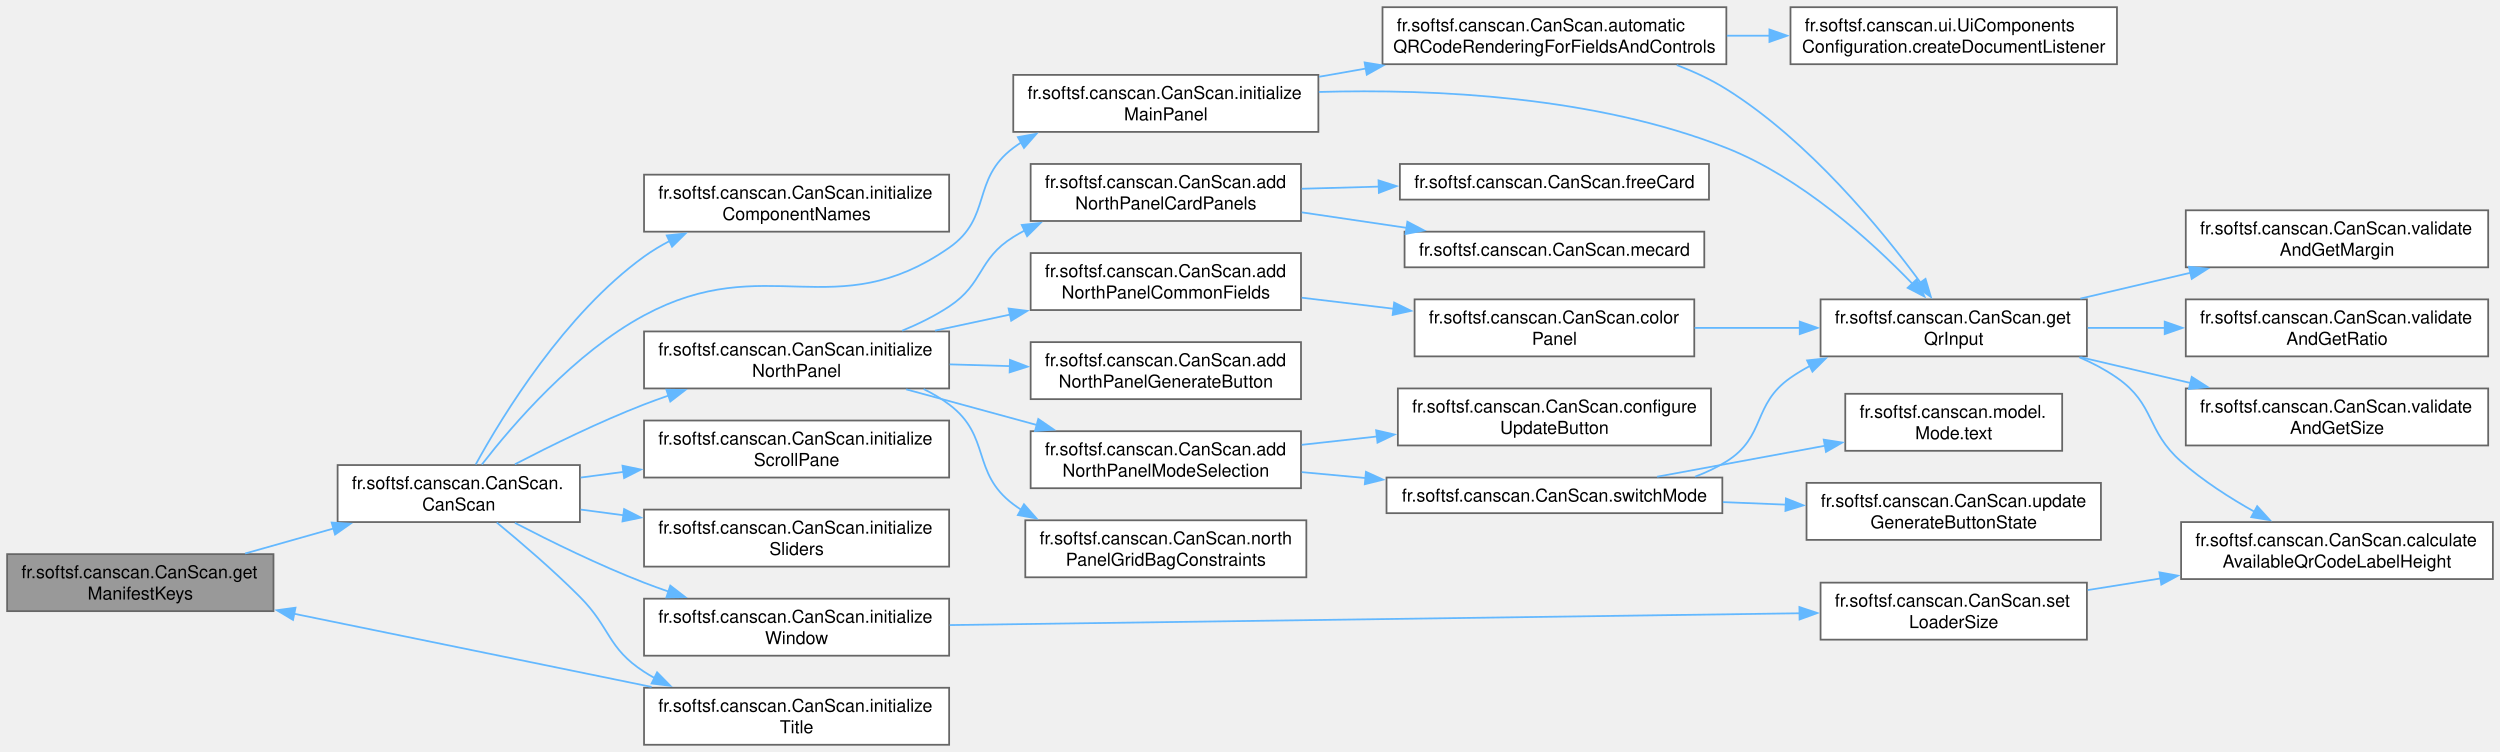
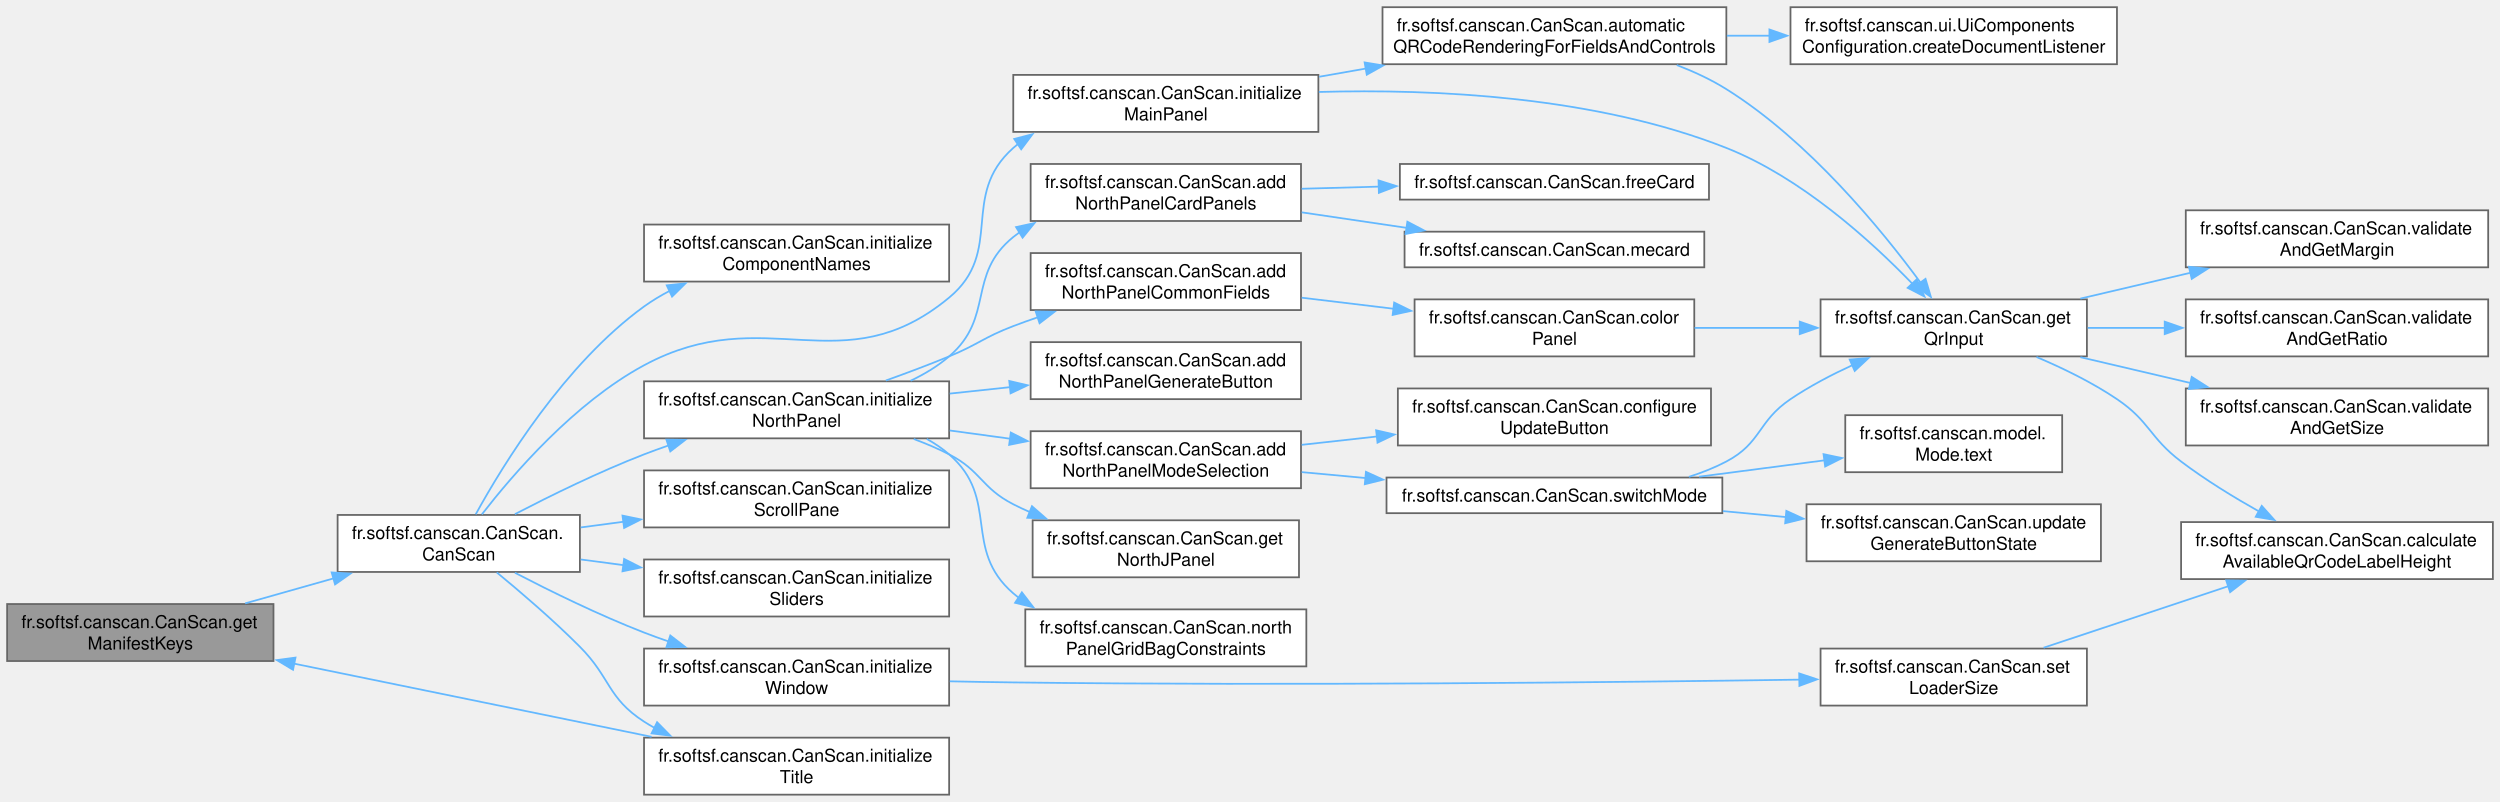
- <svg xmlns="http://www.w3.org/2000/svg" xmlns:xlink="http://www.w3.org/1999/xlink" width="1403pt" height="422pt" viewBox="0.00 0.00 1403.25 422.00">
-   <g id="graph0" class="graph" transform="scale(1 1) rotate(0) translate(4 418)">
+ <svg xmlns="http://www.w3.org/2000/svg" xmlns:xlink="http://www.w3.org/1999/xlink" width="1403pt" height="450pt" viewBox="0.00 0.00 1403.25 450.00">
+   <g id="graph0" class="graph" transform="scale(1 1) rotate(0) translate(4 446)">
    <g id="Node000001" class="node">
      <g id="a_Node000001">
        <a xlink:title="Loads application metadata from version.properties.">
          <polygon fill="#999999" stroke="#666666" points="149.5,-107 0,-107 0,-75 149.5,-75 149.5,-107" />
          <text text-anchor="start" x="8" y="-93.5" font-family="Helvetica,sans-Serif" font-size="10.00">fr.softsf.canscan.CanScan.get</text>
          <text text-anchor="middle" x="74.75" y="-81.5" font-family="Helvetica,sans-Serif" font-size="10.00">ManifestKeys</text>
        </a>
      </g>
    </g>
    <g id="Node000002" class="node">
      <g id="a_Node000002">
        <a xlink:href="classfr_1_1softsf_1_1canscan_1_1_can_scan.html#a102bcbc6cda608b642e870ba3fde6344" target="_top" xlink:title="Initializes the CanScan GUI.">
          <polygon fill="white" stroke="#666666" points="321.5,-157 185.5,-157 185.5,-125 321.5,-125 321.5,-157" />
          <text text-anchor="start" x="193.5" y="-143.5" font-family="Helvetica,sans-Serif" font-size="10.00">fr.softsf.canscan.CanScan.</text>
          <text text-anchor="middle" x="253.5" y="-131.5" font-family="Helvetica,sans-Serif" font-size="10.00">CanScan</text>
        </a>
      </g>
    </g>
    <g id="edge1_Node000001_Node000002" class="edge">
      <g id="a_edge1_Node000001_Node000002">
        <a xlink:title=" ">
          <path fill="none" stroke="#63b8ff" d="M133.62,-107.37C149.56,-111.88 167.01,-116.82 183.51,-121.48" />
          <polygon fill="#63b8ff" stroke="#63b8ff" points="182.16,-124.74 192.74,-124.09 184.07,-118 182.16,-124.74" />
        </a>
      </g>
    </g>
    <g id="Node000003" class="node">
      <g id="a_Node000003">
        <a xlink:href="classfr_1_1softsf_1_1canscan_1_1_can_scan.html#a070115929fdc69b249d21866a00a47cc" target="_top" xlink:title="Assigns component names for identification.">
          <polygon fill="white" stroke="#666666" points="528.75,-320 357.5,-320 357.5,-288 528.75,-288 528.75,-320" />
          <text text-anchor="start" x="365.5" y="-306.5" font-family="Helvetica,sans-Serif" font-size="10.00">fr.softsf.canscan.CanScan.initialize</text>
          <text text-anchor="middle" x="443.12" y="-294.5" font-family="Helvetica,sans-Serif" font-size="10.00">ComponentNames</text>
        </a>
      </g>
    </g>
    <g id="edge2_Node000002_Node000003" class="edge">
      <g id="a_edge2_Node000002_Node000003">
        <a xlink:title=" ">
          <path fill="none" stroke="#63b8ff" d="M263.02,-157.36C278.32,-185.18 313.01,-241.82 357.5,-274 362.04,-277.28 366.98,-280.24 372.1,-282.89" />
          <polygon fill="#63b8ff" stroke="#63b8ff" points="370.24,-285.88 380.78,-286.98 373.23,-279.55 370.24,-285.88" />
        </a>
      </g>
    </g>
    <g id="Node000004" class="node">
      <g id="a_Node000004">
        <a xlink:href="classfr_1_1softsf_1_1canscan_1_1_can_scan.html#a14263ca931024d56cd9bed4af4b74c25" target="_top" xlink:title="Builds the main panel with header, QR preview overlay, and spacer.">
-           <polygon fill="white" stroke="#666666" points="736,-376 564.75,-376 564.75,-344 736,-344 736,-376" />
-           <text text-anchor="start" x="572.75" y="-362.5" font-family="Helvetica,sans-Serif" font-size="10.00">fr.softsf.canscan.CanScan.initialize</text>
-           <text text-anchor="middle" x="650.38" y="-350.5" font-family="Helvetica,sans-Serif" font-size="10.00">MainPanel</text>
+           <polygon fill="white" stroke="#666666" points="736,-404 564.75,-404 564.75,-372 736,-372 736,-404" />
+           <text text-anchor="start" x="572.75" y="-390.5" font-family="Helvetica,sans-Serif" font-size="10.00">fr.softsf.canscan.CanScan.initialize</text>
+           <text text-anchor="middle" x="650.38" y="-378.5" font-family="Helvetica,sans-Serif" font-size="10.00">MainPanel</text>
        </a>
      </g>
    </g>
    <g id="edge3_Node000002_Node000004" class="edge">
      <g id="a_edge3_Node000002_Node000004">
        <a xlink:title=" ">
-           <path fill="none" stroke="#63b8ff" d="M266.48,-157.33C283.91,-179.82 318.45,-219.95 357.5,-241 426.12,-278 464.8,-234.41 528.75,-279 553.02,-295.92 541.08,-317.25 564.75,-335 566.27,-336.14 567.83,-337.22 569.45,-338.26" />
-           <polygon fill="#63b8ff" stroke="#63b8ff" points="567.32,-341.08 577.76,-342.93 570.76,-334.98 567.32,-341.08" />
+           <path fill="none" stroke="#63b8ff" d="M266.48,-157.33C283.91,-179.82 318.45,-219.95 357.5,-241 426.12,-278 468.73,-229.25 528.75,-279 560.02,-304.92 534.39,-336.02 564.75,-363 565.67,-363.81 566.61,-364.6 567.57,-365.36" />
+           <polygon fill="#63b8ff" stroke="#63b8ff" points="565.29,-368.05 575.55,-370.71 569.19,-362.23 565.29,-368.05" />
        </a>
      </g>
    </g>
    <g id="Node000012" class="node">
      <g id="a_Node000012">
        <a xlink:href="classfr_1_1softsf_1_1canscan_1_1_can_scan.html#afb8d451dc5d6d9c7b6700e4b688c98a3" target="_top" xlink:title="Builds the north panel containing mode selection, card panels, common fields, and the generate button...">
          <polygon fill="white" stroke="#666666" points="528.75,-232 357.5,-232 357.5,-200 528.75,-200 528.75,-232" />
          <text text-anchor="start" x="365.5" y="-218.5" font-family="Helvetica,sans-Serif" font-size="10.00">fr.softsf.canscan.CanScan.initialize</text>
          <text text-anchor="middle" x="443.12" y="-206.5" font-family="Helvetica,sans-Serif" font-size="10.00">NorthPanel</text>
        </a>
      </g>
    </g>
    <g id="edge12_Node000002_Node000012" class="edge">
      <g id="a_edge12_Node000002_Node000012">
        <a xlink:title=" ">
          <path fill="none" stroke="#63b8ff" d="M285.01,-157.45C305.2,-167.93 332.48,-181.31 357.5,-191 361.92,-192.71 366.51,-194.38 371.16,-195.98" />
          <polygon fill="#63b8ff" stroke="#63b8ff" points="370.04,-199.29 380.63,-199.12 372.24,-192.65 370.04,-199.29" />
        </a>
      </g>
    </g>
-     <g id="Node000025" class="node">
-       <g id="a_Node000025">
+     <g id="Node000026" class="node">
+       <g id="a_Node000026">
        <a xlink:href="classfr_1_1softsf_1_1canscan_1_1_can_scan.html#a4928478365bc812571ac037662cc5f6b" target="_top" xlink:title="Wraps the main panel in a scrollable container.">
          <polygon fill="white" stroke="#666666" points="528.75,-182 357.5,-182 357.5,-150 528.75,-150 528.75,-182" />
          <text text-anchor="start" x="365.5" y="-168.5" font-family="Helvetica,sans-Serif" font-size="10.00">fr.softsf.canscan.CanScan.initialize</text>
          <text text-anchor="middle" x="443.12" y="-156.5" font-family="Helvetica,sans-Serif" font-size="10.00">ScrollPane</text>
        </a>
      </g>
    </g>
-     <g id="edge27_Node000002_Node000025" class="edge">
-       <g id="a_edge27_Node000002_Node000025">
+     <g id="edge28_Node000002_Node000026" class="edge">
+       <g id="a_edge28_Node000002_Node000026">
        <a xlink:title=" ">
          <path fill="none" stroke="#63b8ff" d="M321.97,-149.99C329.76,-151.03 337.8,-152.1 345.87,-153.17" />
          <polygon fill="#63b8ff" stroke="#63b8ff" points="345.4,-156.64 355.77,-154.49 346.32,-149.7 345.4,-156.64" />
        </a>
      </g>
    </g>
-     <g id="Node000026" class="node">
-       <g id="a_Node000026">
+     <g id="Node000027" class="node">
+       <g id="a_Node000027">
        <a xlink:href="classfr_1_1softsf_1_1canscan_1_1_can_scan.html#a358629f85831dc6cd4978c8854d88561" target="_top" xlink:title="Configures sliders for logo margin and ratio.">
          <polygon fill="white" stroke="#666666" points="528.75,-132 357.5,-132 357.5,-100 528.75,-100 528.75,-132" />
          <text text-anchor="start" x="365.5" y="-118.5" font-family="Helvetica,sans-Serif" font-size="10.00">fr.softsf.canscan.CanScan.initialize</text>
          <text text-anchor="middle" x="443.12" y="-106.5" font-family="Helvetica,sans-Serif" font-size="10.00">Sliders</text>
        </a>
      </g>
    </g>
-     <g id="edge28_Node000002_Node000026" class="edge">
-       <g id="a_edge28_Node000002_Node000026">
+     <g id="edge29_Node000002_Node000027" class="edge">
+       <g id="a_edge29_Node000002_Node000027">
        <a xlink:title=" ">
          <path fill="none" stroke="#63b8ff" d="M321.97,-132.01C329.76,-130.97 337.8,-129.9 345.87,-128.83" />
          <polygon fill="#63b8ff" stroke="#63b8ff" points="346.32,-132.3 355.77,-127.51 345.4,-125.36 346.32,-132.3" />
        </a>
      </g>
    </g>
-     <g id="Node000027" class="node">
-       <g id="a_Node000027">
+     <g id="Node000028" class="node">
+       <g id="a_Node000028">
        <a xlink:href="classfr_1_1softsf_1_1canscan_1_1_can_scan.html#ae9d7eee5ec656c89834bed84a588334f" target="_top" xlink:title="Builds the application window title from version metadata.">
          <polygon fill="white" stroke="#666666" points="528.75,-32 357.5,-32 357.5,0 528.75,0 528.75,-32" />
          <text text-anchor="start" x="365.5" y="-18.5" font-family="Helvetica,sans-Serif" font-size="10.00">fr.softsf.canscan.CanScan.initialize</text>
          <text text-anchor="middle" x="443.12" y="-6.5" font-family="Helvetica,sans-Serif" font-size="10.00">Title</text>
        </a>
      </g>
    </g>
-     <g id="edge29_Node000002_Node000027" class="edge">
-       <g id="a_edge29_Node000002_Node000027">
+     <g id="edge30_Node000002_Node000028" class="edge">
+       <g id="a_edge30_Node000002_Node000028">
        <a xlink:title=" ">
          <path fill="none" stroke="#63b8ff" d="M274.83,-124.74C288.49,-113.5 306.63,-97.94 321.5,-83 338.84,-65.57 336.86,-54.36 357.5,-41 359.38,-39.78 361.32,-38.62 363.31,-37.52" />
          <polygon fill="#63b8ff" stroke="#63b8ff" points="364.83,-40.67 372.25,-33.11 361.73,-34.39 364.83,-40.67" />
        </a>
      </g>
    </g>
-     <g id="Node000028" class="node">
-       <g id="a_Node000028">
+     <g id="Node000029" class="node">
+       <g id="a_Node000029">
        <a xlink:href="classfr_1_1softsf_1_1canscan_1_1_can_scan.html#a0a52159db640660477196e337ec62a9b" target="_top" xlink:title="Finalizes window layout and appearance.">
          <polygon fill="white" stroke="#666666" points="528.75,-82 357.5,-82 357.5,-50 528.75,-50 528.75,-82" />
          <text text-anchor="start" x="365.5" y="-68.5" font-family="Helvetica,sans-Serif" font-size="10.00">fr.softsf.canscan.CanScan.initialize</text>
          <text text-anchor="middle" x="443.12" y="-56.5" font-family="Helvetica,sans-Serif" font-size="10.00">Window</text>
        </a>
      </g>
    </g>
-     <g id="edge31_Node000002_Node000028" class="edge">
-       <g id="a_edge31_Node000002_Node000028">
+     <g id="edge32_Node000002_Node000029" class="edge">
+       <g id="a_edge32_Node000002_Node000029">
        <a xlink:title=" ">
          <path fill="none" stroke="#63b8ff" d="M285.01,-124.55C305.2,-114.07 332.48,-100.69 357.5,-91 361.92,-89.29 366.51,-87.62 371.16,-86.02" />
          <polygon fill="#63b8ff" stroke="#63b8ff" points="372.24,-89.35 380.63,-82.88 370.04,-82.71 372.24,-89.35" />
        </a>
      </g>
    </g>
    <g id="Node000005" class="node">
      <g id="a_Node000005">
        <a xlink:href="classfr_1_1softsf_1_1canscan_1_1_can_scan.html#ad470e3c0750cf142dc611b1aeeda3a97" target="_top" xlink:title="Attaches automatic QR code preview updates to all input fields and controls.">
-           <polygon fill="white" stroke="#666666" points="965,-414 772,-414 772,-382 965,-382 965,-414" />
-           <text text-anchor="start" x="780" y="-400.5" font-family="Helvetica,sans-Serif" font-size="10.00">fr.softsf.canscan.CanScan.automatic</text>
-           <text text-anchor="middle" x="868.5" y="-388.5" font-family="Helvetica,sans-Serif" font-size="10.00">QRCodeRenderingForFieldsAndControls</text>
+           <polygon fill="white" stroke="#666666" points="965,-442 772,-442 772,-410 965,-410 965,-442" />
+           <text text-anchor="start" x="780" y="-428.5" font-family="Helvetica,sans-Serif" font-size="10.00">fr.softsf.canscan.CanScan.automatic</text>
+           <text text-anchor="middle" x="868.5" y="-416.5" font-family="Helvetica,sans-Serif" font-size="10.00">QRCodeRenderingForFieldsAndControls</text>
        </a>
      </g>
    </g>
    <g id="edge4_Node000004_Node000005" class="edge">
      <g id="a_edge4_Node000004_Node000005">
        <a xlink:title=" ">
-           <path fill="none" stroke="#63b8ff" d="M736.48,-374.96C745.12,-376.48 753.96,-378.04 762.78,-379.59" />
-           <polygon fill="#63b8ff" stroke="#63b8ff" points="761.96,-383 772.42,-381.28 763.17,-376.1 761.96,-383" />
+           <path fill="none" stroke="#63b8ff" d="M736.48,-402.96C745.12,-404.48 753.96,-406.04 762.78,-407.59" />
+           <polygon fill="#63b8ff" stroke="#63b8ff" points="761.96,-411 772.42,-409.28 763.17,-404.1 761.96,-411" />
        </a>
      </g>
    </g>
    <g id="Node000007" class="node">
      <g id="a_Node000007">
        <a xlink:href="classfr_1_1softsf_1_1canscan_1_1_can_scan.html#a180290bc488e2346592ded98ccc4b1f3" target="_top" xlink:title="Collects current input and visual settings into a WholeFields for QR code generation.">
-           <polygon fill="white" stroke="#666666" points="1167.38,-250 1017.88,-250 1017.88,-218 1167.38,-218 1167.38,-250" />
-           <text text-anchor="start" x="1025.88" y="-236.5" font-family="Helvetica,sans-Serif" font-size="10.00">fr.softsf.canscan.CanScan.get</text>
-           <text text-anchor="middle" x="1092.62" y="-224.5" font-family="Helvetica,sans-Serif" font-size="10.00">QrInput</text>
+           <polygon fill="white" stroke="#666666" points="1167.38,-278 1017.88,-278 1017.88,-246 1167.38,-246 1167.38,-278" />
+           <text text-anchor="start" x="1025.88" y="-264.5" font-family="Helvetica,sans-Serif" font-size="10.00">fr.softsf.canscan.CanScan.get</text>
+           <text text-anchor="middle" x="1092.62" y="-252.5" font-family="Helvetica,sans-Serif" font-size="10.00">QrInput</text>
        </a>
      </g>
    </g>
    <g id="edge11_Node000004_Node000007" class="edge">
      <g id="a_edge11_Node000004_Node000007">
        <a xlink:title=" ">
-           <path fill="none" stroke="#63b8ff" d="M736.26,-366.42C801.14,-368.24 891.6,-364.01 965,-335 1006.92,-318.43 1046,-283 1069.35,-258.84" />
-           <polygon fill="#63b8ff" stroke="#63b8ff" points="1071.86,-261.28 1076.18,-251.6 1066.77,-256.47 1071.86,-261.28" />
+           <path fill="none" stroke="#63b8ff" d="M736.26,-394.42C801.14,-396.24 891.6,-392.01 965,-363 1006.92,-346.43 1046,-311 1069.35,-286.84" />
+           <polygon fill="#63b8ff" stroke="#63b8ff" points="1071.86,-289.28 1076.18,-279.6 1066.77,-284.47 1071.86,-289.28" />
        </a>
      </g>
    </g>
    <g id="Node000006" class="node">
      <g id="a_Node000006">
        <a xlink:href="enumfr_1_1softsf_1_1canscan_1_1ui_1_1_ui_components_configuration.html#aa700d9f2a270f6e54fcb53111855fa44" target="_top" xlink:title="Creates simple DocumentListener that executes action on any document change.">
-           <polygon fill="white" stroke="#666666" points="1184.25,-414 1001,-414 1001,-382 1184.25,-382 1184.25,-414" />
-           <text text-anchor="start" x="1009" y="-400.5" font-family="Helvetica,sans-Serif" font-size="10.00">fr.softsf.canscan.ui.UiComponents</text>
-           <text text-anchor="middle" x="1092.62" y="-388.5" font-family="Helvetica,sans-Serif" font-size="10.00">Configuration.createDocumentListener</text>
+           <polygon fill="white" stroke="#666666" points="1184.25,-442 1001,-442 1001,-410 1184.25,-410 1184.25,-442" />
+           <text text-anchor="start" x="1009" y="-428.5" font-family="Helvetica,sans-Serif" font-size="10.00">fr.softsf.canscan.ui.UiComponents</text>
+           <text text-anchor="middle" x="1092.62" y="-416.5" font-family="Helvetica,sans-Serif" font-size="10.00">Configuration.createDocumentListener</text>
        </a>
      </g>
    </g>
    <g id="edge5_Node000005_Node000006" class="edge">
      <g id="a_edge5_Node000005_Node000006">
        <a xlink:title=" ">
-           <path fill="none" stroke="#63b8ff" d="M965.31,-398C973.29,-398 981.38,-398 989.41,-398" />
-           <polygon fill="#63b8ff" stroke="#63b8ff" points="989.18,-401.5 999.18,-398 989.18,-394.5 989.18,-401.5" />
+           <path fill="none" stroke="#63b8ff" d="M965.31,-426C973.29,-426 981.38,-426 989.41,-426" />
+           <polygon fill="#63b8ff" stroke="#63b8ff" points="989.18,-429.5 999.18,-426 989.18,-422.5 989.18,-429.5" />
        </a>
      </g>
    </g>
    <g id="edge6_Node000005_Node000007" class="edge">
      <g id="a_edge6_Node000005_Node000007">
        <a xlink:title=" ">
-           <path fill="none" stroke="#63b8ff" d="M937.18,-381.52C946.88,-377.81 956.45,-373.35 965,-368 1011.28,-339.05 1052.09,-289.2 1074.19,-259.15" />
-           <polygon fill="#63b8ff" stroke="#63b8ff" points="1076.79,-261.52 1079.8,-251.37 1071.11,-257.43 1076.79,-261.52" />
+           <path fill="none" stroke="#63b8ff" d="M937.18,-409.52C946.88,-405.81 956.45,-401.35 965,-396 1011.28,-367.05 1052.09,-317.2 1074.19,-287.15" />
+           <polygon fill="#63b8ff" stroke="#63b8ff" points="1076.79,-289.52 1079.8,-279.37 1071.11,-285.43 1076.79,-289.52" />
        </a>
      </g>
    </g>
    <g id="Node000008" class="node">
      <g id="a_Node000008">
        <a xlink:href="classfr_1_1softsf_1_1canscan_1_1_can_scan.html#a381368b99c4a0857c6abe6349b2c6d27" target="_top" xlink:title="Calculates the available height for QR code rendering.">
-           <polygon fill="white" stroke="#666666" points="1395.25,-125 1220.25,-125 1220.25,-93 1395.25,-93 1395.25,-125" />
-           <text text-anchor="start" x="1228.25" y="-111.5" font-family="Helvetica,sans-Serif" font-size="10.00">fr.softsf.canscan.CanScan.calculate</text>
-           <text text-anchor="middle" x="1307.75" y="-99.5" font-family="Helvetica,sans-Serif" font-size="10.00">AvailableQrCodeLabelHeight</text>
+           <polygon fill="white" stroke="#666666" points="1395.25,-153 1220.25,-153 1220.25,-121 1395.25,-121 1395.25,-153" />
+           <text text-anchor="start" x="1228.25" y="-139.5" font-family="Helvetica,sans-Serif" font-size="10.00">fr.softsf.canscan.CanScan.calculate</text>
+           <text text-anchor="middle" x="1307.75" y="-127.5" font-family="Helvetica,sans-Serif" font-size="10.00">AvailableQrCodeLabelHeight</text>
        </a>
      </g>
    </g>
    <g id="edge7_Node000007_Node000008" class="edge">
      <g id="a_edge7_Node000007_Node000008">
        <a xlink:title=" ">
-           <path fill="none" stroke="#63b8ff" d="M1163.04,-217.53C1170.52,-214.33 1177.76,-210.52 1184.25,-206 1205.84,-190.96 1200.48,-176.36 1220.25,-159 1232.52,-148.22 1247.47,-138.61 1261.46,-130.76" />
-           <polygon fill="#63b8ff" stroke="#63b8ff" points="1262.96,-133.93 1270.09,-126.09 1259.63,-127.77 1262.96,-133.93" />
+           <path fill="none" stroke="#63b8ff" d="M1139.07,-245.67C1154.06,-239.33 1170.42,-231.33 1184.25,-222 1202.75,-209.52 1202.45,-200.46 1220.25,-187 1233.85,-176.71 1249.76,-166.95 1264.2,-158.83" />
+           <polygon fill="#63b8ff" stroke="#63b8ff" points="1265.52,-162.1 1272.59,-154.21 1262.14,-155.97 1265.52,-162.1" />
        </a>
      </g>
    </g>
    <g id="Node000009" class="node">
      <g id="a_Node000009">
        <a xlink:href="classfr_1_1softsf_1_1canscan_1_1_can_scan.html#a4e67b1b5c764e72414a5c0f387810f5c" target="_top" xlink:title="Validates and returns the current QR code margin from the margin slider.">
-           <polygon fill="white" stroke="#666666" points="1392.62,-300 1222.88,-300 1222.88,-268 1392.62,-268 1392.62,-300" />
-           <text text-anchor="start" x="1230.88" y="-286.5" font-family="Helvetica,sans-Serif" font-size="10.00">fr.softsf.canscan.CanScan.validate</text>
-           <text text-anchor="middle" x="1307.75" y="-274.5" font-family="Helvetica,sans-Serif" font-size="10.00">AndGetMargin</text>
+           <polygon fill="white" stroke="#666666" points="1392.62,-328 1222.88,-328 1222.88,-296 1392.62,-296 1392.62,-328" />
+           <text text-anchor="start" x="1230.88" y="-314.5" font-family="Helvetica,sans-Serif" font-size="10.00">fr.softsf.canscan.CanScan.validate</text>
+           <text text-anchor="middle" x="1307.75" y="-302.5" font-family="Helvetica,sans-Serif" font-size="10.00">AndGetMargin</text>
        </a>
      </g>
    </g>
    <g id="edge8_Node000007_Node000009" class="edge">
      <g id="a_edge8_Node000007_Node000009">
        <a xlink:title=" ">
-           <path fill="none" stroke="#63b8ff" d="M1163.71,-250.44C1183.46,-255.08 1205.12,-260.16 1225.47,-264.93" />
-           <polygon fill="#63b8ff" stroke="#63b8ff" points="1224.62,-268.33 1235.15,-267.2 1226.22,-261.51 1224.62,-268.33" />
+           <path fill="none" stroke="#63b8ff" d="M1163.71,-278.44C1183.46,-283.08 1205.12,-288.16 1225.47,-292.93" />
+           <polygon fill="#63b8ff" stroke="#63b8ff" points="1224.62,-296.33 1235.15,-295.2 1226.22,-289.51 1224.62,-296.33" />
        </a>
      </g>
    </g>
    <g id="Node000010" class="node">
      <g id="a_Node000010">
        <a xlink:href="classfr_1_1softsf_1_1canscan_1_1_can_scan.html#a9e8188875168199cde065113ae2a393d" target="_top" xlink:title="Validates and returns the current image-to-QR ratio from the ratio slider.">
-           <polygon fill="white" stroke="#666666" points="1392.62,-250 1222.88,-250 1222.88,-218 1392.62,-218 1392.62,-250" />
-           <text text-anchor="start" x="1230.88" y="-236.5" font-family="Helvetica,sans-Serif" font-size="10.00">fr.softsf.canscan.CanScan.validate</text>
-           <text text-anchor="middle" x="1307.75" y="-224.5" font-family="Helvetica,sans-Serif" font-size="10.00">AndGetRatio</text>
+           <polygon fill="white" stroke="#666666" points="1392.62,-278 1222.88,-278 1222.88,-246 1392.62,-246 1392.62,-278" />
+           <text text-anchor="start" x="1230.88" y="-264.5" font-family="Helvetica,sans-Serif" font-size="10.00">fr.softsf.canscan.CanScan.validate</text>
+           <text text-anchor="middle" x="1307.75" y="-252.5" font-family="Helvetica,sans-Serif" font-size="10.00">AndGetRatio</text>
        </a>
      </g>
    </g>
    <g id="edge9_Node000007_Node000010" class="edge">
      <g id="a_edge9_Node000007_Node000010">
        <a xlink:title=" ">
-           <path fill="none" stroke="#63b8ff" d="M1167.87,-234C1181.94,-234 1196.84,-234 1211.46,-234" />
-           <polygon fill="#63b8ff" stroke="#63b8ff" points="1211.05,-237.5 1221.05,-234 1211.05,-230.5 1211.05,-237.5" />
+           <path fill="none" stroke="#63b8ff" d="M1167.87,-262C1181.94,-262 1196.84,-262 1211.46,-262" />
+           <polygon fill="#63b8ff" stroke="#63b8ff" points="1211.05,-265.5 1221.05,-262 1211.05,-258.5 1211.05,-265.5" />
        </a>
      </g>
    </g>
    <g id="Node000011" class="node">
      <g id="a_Node000011">
        <a xlink:href="classfr_1_1softsf_1_1canscan_1_1_can_scan.html#a6d139bb8d0a3c7081096c8956189b684" target="_top" xlink:title="Validates and returns the QR code size from the corresponding text field.">
-           <polygon fill="white" stroke="#666666" points="1392.62,-200 1222.88,-200 1222.88,-168 1392.62,-168 1392.62,-200" />
-           <text text-anchor="start" x="1230.88" y="-186.5" font-family="Helvetica,sans-Serif" font-size="10.00">fr.softsf.canscan.CanScan.validate</text>
-           <text text-anchor="middle" x="1307.75" y="-174.5" font-family="Helvetica,sans-Serif" font-size="10.00">AndGetSize</text>
+           <polygon fill="white" stroke="#666666" points="1392.62,-228 1222.88,-228 1222.88,-196 1392.62,-196 1392.62,-228" />
+           <text text-anchor="start" x="1230.88" y="-214.5" font-family="Helvetica,sans-Serif" font-size="10.00">fr.softsf.canscan.CanScan.validate</text>
+           <text text-anchor="middle" x="1307.75" y="-202.5" font-family="Helvetica,sans-Serif" font-size="10.00">AndGetSize</text>
        </a>
      </g>
    </g>
    <g id="edge10_Node000007_Node000011" class="edge">
      <g id="a_edge10_Node000007_Node000011">
        <a xlink:title=" ">
-           <path fill="none" stroke="#63b8ff" d="M1163.71,-217.56C1183.46,-212.92 1205.12,-207.84 1225.47,-203.07" />
-           <polygon fill="#63b8ff" stroke="#63b8ff" points="1226.22,-206.49 1235.15,-200.8 1224.62,-199.67 1226.22,-206.49" />
+           <path fill="none" stroke="#63b8ff" d="M1163.71,-245.56C1183.46,-240.92 1205.12,-235.84 1225.47,-231.07" />
+           <polygon fill="#63b8ff" stroke="#63b8ff" points="1226.22,-234.49 1235.15,-228.8 1224.62,-227.67 1226.22,-234.49" />
        </a>
      </g>
    </g>
    <g id="Node000013" class="node">
      <g id="a_Node000013">
        <a xlink:href="classfr_1_1softsf_1_1canscan_1_1_can_scan.html#ab2e018ca62c7497c29e84f42ae870daa" target="_top" xlink:title="Adds MECARD and Free card panels to the north panel.">
-           <polygon fill="white" stroke="#666666" points="726.25,-326 574.5,-326 574.5,-294 726.25,-294 726.25,-326" />
-           <text text-anchor="start" x="582.5" y="-312.5" font-family="Helvetica,sans-Serif" font-size="10.00">fr.softsf.canscan.CanScan.add</text>
-           <text text-anchor="middle" x="650.38" y="-300.5" font-family="Helvetica,sans-Serif" font-size="10.00">NorthPanelCardPanels</text>
+           <polygon fill="white" stroke="#666666" points="726.25,-354 574.5,-354 574.5,-322 726.25,-322 726.25,-354" />
+           <text text-anchor="start" x="582.5" y="-340.5" font-family="Helvetica,sans-Serif" font-size="10.00">fr.softsf.canscan.CanScan.add</text>
+           <text text-anchor="middle" x="650.38" y="-328.5" font-family="Helvetica,sans-Serif" font-size="10.00">NorthPanelCardPanels</text>
        </a>
      </g>
    </g>
    <g id="edge13_Node000012_Node000013" class="edge">
      <g id="a_edge13_Node000012_Node000013">
        <a xlink:title=" ">
-           <path fill="none" stroke="#63b8ff" d="M502.36,-232.41C511.56,-236.18 520.68,-240.68 528.75,-246 548.44,-258.99 544.72,-272.54 564.75,-285 566.78,-286.26 568.88,-287.47 571.03,-288.61" />
-           <polygon fill="#63b8ff" stroke="#63b8ff" points="569.52,-291.77 580.05,-292.9 572.52,-285.44 569.52,-291.77" />
+           <path fill="none" stroke="#63b8ff" d="M507.11,-232.32C514.9,-236.01 522.36,-240.52 528.75,-246 554.4,-268.01 538.52,-291.68 564.75,-313 565.89,-313.92 567.06,-314.81 568.26,-315.67" />
+           <polygon fill="#63b8ff" stroke="#63b8ff" points="566.31,-318.58 576.66,-320.83 569.97,-312.61 566.31,-318.58" />
        </a>
      </g>
    </g>
    <g id="Node000016" class="node">
      <g id="a_Node000016">
        <a xlink:href="classfr_1_1softsf_1_1canscan_1_1_can_scan.html#a94ab4df98de0d05977e6a65ab75f89f0" target="_top" xlink:title="Adds common input fields to the north panel.">
-           <polygon fill="white" stroke="#666666" points="726.25,-276 574.5,-276 574.5,-244 726.25,-244 726.25,-276" />
-           <text text-anchor="start" x="582.5" y="-262.5" font-family="Helvetica,sans-Serif" font-size="10.00">fr.softsf.canscan.CanScan.add</text>
-           <text text-anchor="middle" x="650.38" y="-250.5" font-family="Helvetica,sans-Serif" font-size="10.00">NorthPanelCommonFields</text>
+           <polygon fill="white" stroke="#666666" points="726.25,-304 574.5,-304 574.5,-272 726.25,-272 726.25,-304" />
+           <text text-anchor="start" x="582.5" y="-290.5" font-family="Helvetica,sans-Serif" font-size="10.00">fr.softsf.canscan.CanScan.add</text>
+           <text text-anchor="middle" x="650.38" y="-278.5" font-family="Helvetica,sans-Serif" font-size="10.00">NorthPanelCommonFields</text>
        </a>
      </g>
    </g>
    <g id="edge16_Node000012_Node000016" class="edge">
      <g id="a_edge16_Node000012_Node000016">
        <a xlink:title=" ">
-           <path fill="none" stroke="#63b8ff" d="M520.84,-232.45C534.59,-235.39 549,-238.48 563,-241.48" />
-           <polygon fill="#63b8ff" stroke="#63b8ff" points="562.12,-244.87 572.63,-243.55 563.59,-238.03 562.12,-244.87" />
+           <path fill="none" stroke="#63b8ff" d="M493.22,-232.46C504.95,-236.65 517.36,-241.31 528.75,-246 545.11,-252.74 548.22,-256.7 564.75,-263 569.18,-264.69 573.77,-266.33 578.43,-267.92" />
+           <polygon fill="#63b8ff" stroke="#63b8ff" points="577.32,-271.24 587.91,-271.04 579.51,-264.59 577.32,-271.24" />
        </a>
      </g>
    </g>
    <g id="Node000018" class="node">
      <g id="a_Node000018">
        <a xlink:href="classfr_1_1softsf_1_1canscan_1_1_can_scan.html#a9f205dfdb266d5d7f8f8899b69742663" target="_top" xlink:title="Adds the generate button to the north panel.">
-           <polygon fill="white" stroke="#666666" points="726.25,-226 574.5,-226 574.5,-194 726.25,-194 726.25,-226" />
-           <text text-anchor="start" x="582.5" y="-212.5" font-family="Helvetica,sans-Serif" font-size="10.00">fr.softsf.canscan.CanScan.add</text>
-           <text text-anchor="middle" x="650.38" y="-200.5" font-family="Helvetica,sans-Serif" font-size="10.00">NorthPanelGenerateButton</text>
+           <polygon fill="white" stroke="#666666" points="726.25,-254 574.5,-254 574.5,-222 726.25,-222 726.25,-254" />
+           <text text-anchor="start" x="582.5" y="-240.5" font-family="Helvetica,sans-Serif" font-size="10.00">fr.softsf.canscan.CanScan.add</text>
+           <text text-anchor="middle" x="650.38" y="-228.5" font-family="Helvetica,sans-Serif" font-size="10.00">NorthPanelGenerateButton</text>
        </a>
      </g>
    </g>
    <g id="edge19_Node000012_Node000018" class="edge">
      <g id="a_edge19_Node000012_Node000018">
        <a xlink:title=" ">
-           <path fill="none" stroke="#63b8ff" d="M529.09,-213.52C540.34,-213.19 551.88,-212.85 563.15,-212.52" />
-           <polygon fill="#63b8ff" stroke="#63b8ff" points="562.9,-216.03 572.8,-212.24 562.7,-209.03 562.9,-216.03" />
+           <path fill="none" stroke="#63b8ff" d="M529.09,-225.11C540.34,-226.31 551.88,-227.55 563.15,-228.76" />
+           <polygon fill="#63b8ff" stroke="#63b8ff" points="562.49,-232.21 572.8,-229.79 563.23,-225.25 562.49,-232.21" />
        </a>
      </g>
    </g>
    <g id="Node000019" class="node">
      <g id="a_Node000019">
        <a xlink:href="classfr_1_1softsf_1_1canscan_1_1_can_scan.html#aa469763b92dd7cbc6dfdb9aaa0116b33" target="_top" xlink:title="Adds mode selection controls (MECARD/Free) to the north panel.">
-           <polygon fill="white" stroke="#666666" points="726.25,-176 574.5,-176 574.5,-144 726.25,-144 726.25,-176" />
-           <text text-anchor="start" x="582.5" y="-162.5" font-family="Helvetica,sans-Serif" font-size="10.00">fr.softsf.canscan.CanScan.add</text>
-           <text text-anchor="middle" x="650.38" y="-150.5" font-family="Helvetica,sans-Serif" font-size="10.00">NorthPanelModeSelection</text>
+           <polygon fill="white" stroke="#666666" points="726.25,-204 574.5,-204 574.5,-172 726.25,-172 726.25,-204" />
+           <text text-anchor="start" x="582.5" y="-190.5" font-family="Helvetica,sans-Serif" font-size="10.00">fr.softsf.canscan.CanScan.add</text>
+           <text text-anchor="middle" x="650.38" y="-178.5" font-family="Helvetica,sans-Serif" font-size="10.00">NorthPanelModeSelection</text>
        </a>
      </g>
    </g>
    <g id="edge20_Node000012_Node000019" class="edge">
      <g id="a_edge20_Node000012_Node000019">
        <a xlink:title=" ">
-           <path fill="none" stroke="#63b8ff" d="M504.6,-199.5C527.67,-193.21 554.18,-185.97 578.16,-179.43" />
-           <polygon fill="#63b8ff" stroke="#63b8ff" points="578.79,-182.88 587.52,-176.88 576.95,-176.13 578.79,-182.88" />
+           <path fill="none" stroke="#63b8ff" d="M529.09,-204.41C540.34,-202.87 551.88,-201.3 563.15,-199.76" />
+           <polygon fill="#63b8ff" stroke="#63b8ff" points="563.37,-203.26 572.81,-198.45 562.43,-196.33 563.37,-203.26" />
        </a>
      </g>
    </g>
    <g id="Node000024" class="node">
      <g id="a_Node000024">
-         <a xlink:href="classfr_1_1softsf_1_1canscan_1_1_can_scan.html#aeb5550da33925e95999aae23f525f7c5" target="_top" xlink:title="Creates default GridBagConstraints for consistent layout configuration.">
-           <polygon fill="white" stroke="#666666" points="729.25,-126 571.5,-126 571.5,-94 729.25,-94 729.25,-126" />
-           <text text-anchor="start" x="579.5" y="-112.5" font-family="Helvetica,sans-Serif" font-size="10.00">fr.softsf.canscan.CanScan.north</text>
-           <text text-anchor="middle" x="650.38" y="-100.5" font-family="Helvetica,sans-Serif" font-size="10.00">PanelGridBagConstraints</text>
+         <a xlink:href="classfr_1_1softsf_1_1canscan_1_1_can_scan.html#ada8edc3d5abda489ce9f75a0613cfc71" target="_top" xlink:title="Creates the base north panel with layout, maximum width, and padding applied.">
+           <polygon fill="white" stroke="#666666" points="725.12,-154 575.62,-154 575.62,-122 725.12,-122 725.12,-154" />
+           <text text-anchor="start" x="583.62" y="-140.5" font-family="Helvetica,sans-Serif" font-size="10.00">fr.softsf.canscan.CanScan.get</text>
+           <text text-anchor="middle" x="650.38" y="-128.5" font-family="Helvetica,sans-Serif" font-size="10.00">NorthJPanel</text>
        </a>
      </g>
    </g>
    <g id="edge26_Node000012_Node000024" class="edge">
      <g id="a_edge26_Node000012_Node000024">
        <a xlink:title=" ">
-           <path fill="none" stroke="#63b8ff" d="M514.42,-199.67C519.49,-197.18 524.34,-194.31 528.75,-191 552.42,-173.25 541.08,-152.75 564.75,-135 566.27,-133.86 567.83,-132.78 569.45,-131.74" />
-           <polygon fill="#63b8ff" stroke="#63b8ff" points="570.76,-135.02 577.76,-127.07 567.32,-128.92 570.76,-135.02" />
+           <path fill="none" stroke="#63b8ff" d="M508.88,-199.63C515.73,-197.09 522.48,-194.22 528.75,-191 546.78,-181.75 546.72,-172.25 564.75,-163 567.79,-161.44 570.94,-159.96 574.16,-158.57" />
+           <polygon fill="#63b8ff" stroke="#63b8ff" points="575.24,-161.91 583.22,-154.94 572.63,-155.41 575.24,-161.91" />
+         </a>
+       </g>
+     </g>
+     <g id="Node000025" class="node">
+       <g id="a_Node000025">
+         <a xlink:href="classfr_1_1softsf_1_1canscan_1_1_can_scan.html#aeb5550da33925e95999aae23f525f7c5" target="_top" xlink:title="Creates default GridBagConstraints for consistent layout configuration.">
+           <polygon fill="white" stroke="#666666" points="729.25,-104 571.5,-104 571.5,-72 729.25,-72 729.25,-104" />
+           <text text-anchor="start" x="579.5" y="-90.5" font-family="Helvetica,sans-Serif" font-size="10.00">fr.softsf.canscan.CanScan.north</text>
+           <text text-anchor="middle" x="650.38" y="-78.5" font-family="Helvetica,sans-Serif" font-size="10.00">PanelGridBagConstraints</text>
+         </a>
+       </g>
+     </g>
+     <g id="edge27_Node000012_Node000025" class="edge">
+       <g id="a_edge27_Node000012_Node000025">
+         <a xlink:title=" ">
+           <path fill="none" stroke="#63b8ff" d="M516.19,-199.67C520.68,-197.18 524.93,-194.31 528.75,-191 557.63,-166.03 535.87,-137.97 564.75,-113 565.71,-112.17 566.69,-111.37 567.69,-110.6" />
+           <polygon fill="#63b8ff" stroke="#63b8ff" points="569.58,-113.55 576.04,-105.16 565.76,-107.69 569.58,-113.55" />
        </a>
      </g>
    </g>
    <g id="Node000014" class="node">
      <g id="a_Node000014">
        <a xlink:href="classfr_1_1softsf_1_1canscan_1_1_can_scan.html#a38d65dd319daee1c3288690c17e43ca5" target="_top" xlink:title="Populates the FREE panel with a multiline text area for arbitrary text or URLs.">
-           <polygon fill="white" stroke="#666666" points="955.25,-326 781.75,-326 781.75,-306 955.25,-306 955.25,-326" />
-           <text text-anchor="middle" x="868.5" y="-312.5" font-family="Helvetica,sans-Serif" font-size="10.00">fr.softsf.canscan.CanScan.freeCard</text>
+           <polygon fill="white" stroke="#666666" points="955.25,-354 781.75,-354 781.75,-334 955.25,-334 955.25,-354" />
+           <text text-anchor="middle" x="868.5" y="-340.5" font-family="Helvetica,sans-Serif" font-size="10.00">fr.softsf.canscan.CanScan.freeCard</text>
        </a>
      </g>
    </g>
    <g id="edge14_Node000013_Node000014" class="edge">
      <g id="a_edge14_Node000013_Node000014">
        <a xlink:title=" ">
-           <path fill="none" stroke="#63b8ff" d="M726.66,-312.09C740.74,-312.48 755.63,-312.89 770.26,-313.3" />
-           <polygon fill="#63b8ff" stroke="#63b8ff" points="769.77,-316.79 779.87,-313.57 769.97,-309.79 769.77,-316.79" />
+           <path fill="none" stroke="#63b8ff" d="M726.66,-340.09C740.74,-340.48 755.63,-340.89 770.26,-341.3" />
+           <polygon fill="#63b8ff" stroke="#63b8ff" points="769.77,-344.79 779.87,-341.57 769.97,-337.79 769.77,-344.79" />
        </a>
      </g>
    </g>
    <g id="Node000015" class="node">
      <g id="a_Node000015">
        <a xlink:href="classfr_1_1softsf_1_1canscan_1_1_can_scan.html#aed7e3048974882318a6519d8d36e8ec0" target="_top" xlink:title="Populates the MECARD panel with structured contact fields.">
-           <polygon fill="white" stroke="#666666" points="952.62,-288 784.38,-288 784.38,-268 952.62,-268 952.62,-288" />
-           <text text-anchor="middle" x="868.5" y="-274.5" font-family="Helvetica,sans-Serif" font-size="10.00">fr.softsf.canscan.CanScan.mecard</text>
+           <polygon fill="white" stroke="#666666" points="952.62,-316 784.38,-316 784.38,-296 952.62,-296 952.62,-316" />
+           <text text-anchor="middle" x="868.5" y="-302.5" font-family="Helvetica,sans-Serif" font-size="10.00">fr.softsf.canscan.CanScan.mecard</text>
        </a>
      </g>
    </g>
    <g id="edge15_Node000013_Node000015" class="edge">
      <g id="a_edge15_Node000013_Node000015">
        <a xlink:title=" ">
-           <path fill="none" stroke="#63b8ff" d="M726.66,-298.85C745.71,-296.03 766.25,-292.99 785.6,-290.13" />
-           <polygon fill="#63b8ff" stroke="#63b8ff" points="785.96,-293.61 795.34,-288.68 784.94,-286.69 785.96,-293.61" />
+           <path fill="none" stroke="#63b8ff" d="M726.66,-326.85C745.71,-324.03 766.25,-320.99 785.6,-318.13" />
+           <polygon fill="#63b8ff" stroke="#63b8ff" points="785.96,-321.61 795.34,-316.68 784.94,-314.69 785.96,-321.61" />
        </a>
      </g>
    </g>
    <g id="Node000017" class="node">
      <g id="a_Node000017">
        <a xlink:href="classfr_1_1softsf_1_1canscan_1_1_can_scan.html#a17b0a72ab305f98f86591411b6a352f2" target="_top" xlink:title="Creates the color selection panel for QR code and background colors.">
-           <polygon fill="white" stroke="#666666" points="947,-250 790,-250 790,-218 947,-218 947,-250" />
-           <text text-anchor="start" x="798" y="-236.5" font-family="Helvetica,sans-Serif" font-size="10.00">fr.softsf.canscan.CanScan.color</text>
-           <text text-anchor="middle" x="868.5" y="-224.5" font-family="Helvetica,sans-Serif" font-size="10.00">Panel</text>
+           <polygon fill="white" stroke="#666666" points="947,-278 790,-278 790,-246 947,-246 947,-278" />
+           <text text-anchor="start" x="798" y="-264.5" font-family="Helvetica,sans-Serif" font-size="10.00">fr.softsf.canscan.CanScan.color</text>
+           <text text-anchor="middle" x="868.5" y="-252.5" font-family="Helvetica,sans-Serif" font-size="10.00">Panel</text>
        </a>
      </g>
    </g>
    <g id="edge17_Node000016_Node000017" class="edge">
      <g id="a_edge17_Node000016_Node000017">
        <a xlink:title=" ">
-           <path fill="none" stroke="#63b8ff" d="M726.66,-250.94C743.35,-248.94 761.19,-246.79 778.37,-244.72" />
-           <polygon fill="#63b8ff" stroke="#63b8ff" points="778.54,-248.23 788.05,-243.56 777.7,-241.28 778.54,-248.23" />
+           <path fill="none" stroke="#63b8ff" d="M726.66,-278.94C743.35,-276.94 761.19,-274.79 778.37,-272.72" />
+           <polygon fill="#63b8ff" stroke="#63b8ff" points="778.54,-276.23 788.05,-271.56 777.7,-269.28 778.54,-276.23" />
        </a>
      </g>
    </g>
    <g id="edge18_Node000017_Node000007" class="edge">
      <g id="a_edge18_Node000017_Node000007">
        <a xlink:title=" ">
-           <path fill="none" stroke="#63b8ff" d="M947.19,-234C966.33,-234 986.92,-234 1006.4,-234" />
-           <polygon fill="#63b8ff" stroke="#63b8ff" points="1006.2,-237.5 1016.2,-234 1006.2,-230.5 1006.2,-237.5" />
+           <path fill="none" stroke="#63b8ff" d="M947.19,-262C966.33,-262 986.92,-262 1006.4,-262" />
+           <polygon fill="#63b8ff" stroke="#63b8ff" points="1006.2,-265.5 1016.2,-262 1006.2,-258.5 1006.2,-265.5" />
        </a>
      </g>
    </g>
    <g id="Node000020" class="node">
      <g id="a_Node000020">
        <a xlink:href="classfr_1_1softsf_1_1canscan_1_1_can_scan.html#a381579d3adc53b1122b38e7fda5c0235" target="_top" xlink:title="Configures the update button for version checking.">
-           <polygon fill="white" stroke="#666666" points="956.38,-200 780.62,-200 780.62,-168 956.38,-168 956.38,-200" />
-           <text text-anchor="start" x="788.62" y="-186.5" font-family="Helvetica,sans-Serif" font-size="10.00">fr.softsf.canscan.CanScan.configure</text>
-           <text text-anchor="middle" x="868.5" y="-174.5" font-family="Helvetica,sans-Serif" font-size="10.00">UpdateButton</text>
+           <polygon fill="white" stroke="#666666" points="956.38,-228 780.62,-228 780.62,-196 956.38,-196 956.38,-228" />
+           <text text-anchor="start" x="788.62" y="-214.5" font-family="Helvetica,sans-Serif" font-size="10.00">fr.softsf.canscan.CanScan.configure</text>
+           <text text-anchor="middle" x="868.5" y="-202.5" font-family="Helvetica,sans-Serif" font-size="10.00">UpdateButton</text>
        </a>
      </g>
    </g>
    <g id="edge21_Node000019_Node000020" class="edge">
      <g id="a_edge21_Node000019_Node000020">
        <a xlink:title=" ">
-           <path fill="none" stroke="#63b8ff" d="M726.66,-168.36C740.31,-169.88 754.73,-171.48 768.93,-173.05" />
-           <polygon fill="#63b8ff" stroke="#63b8ff" points="768.42,-176.52 778.75,-174.14 769.2,-169.56 768.42,-176.52" />
+           <path fill="none" stroke="#63b8ff" d="M726.66,-196.36C740.31,-197.88 754.73,-199.48 768.93,-201.05" />
+           <polygon fill="#63b8ff" stroke="#63b8ff" points="768.42,-204.52 778.75,-202.14 769.2,-197.56 768.42,-204.52" />
        </a>
      </g>
    </g>
    <g id="Node000021" class="node">
      <g id="a_Node000021">
        <a xlink:href="classfr_1_1softsf_1_1canscan_1_1_can_scan.html#a428c742b098fa27d4c8984c1030c238d" target="_top" xlink:title="Switches the application between MECARD and FREE modes.">
-           <polygon fill="white" stroke="#666666" points="962.75,-150 774.25,-150 774.25,-130 962.75,-130 962.75,-150" />
-           <text text-anchor="middle" x="868.5" y="-136.5" font-family="Helvetica,sans-Serif" font-size="10.00">fr.softsf.canscan.CanScan.switchMode</text>
+           <polygon fill="white" stroke="#666666" points="962.75,-178 774.25,-178 774.25,-158 962.75,-158 962.75,-178" />
+           <text text-anchor="middle" x="868.5" y="-164.5" font-family="Helvetica,sans-Serif" font-size="10.00">fr.softsf.canscan.CanScan.switchMode</text>
        </a>
      </g>
    </g>
    <g id="edge22_Node000019_Node000021" class="edge">
      <g id="a_edge22_Node000019_Node000021">
        <a xlink:title=" ">
-           <path fill="none" stroke="#63b8ff" d="M726.66,-153.03C738.32,-151.95 750.54,-150.82 762.71,-149.7" />
-           <polygon fill="#63b8ff" stroke="#63b8ff" points="762.7,-153.21 772.34,-148.81 762.06,-146.24 762.7,-153.21" />
+           <path fill="none" stroke="#63b8ff" d="M726.66,-181.03C738.32,-179.95 750.54,-178.82 762.71,-177.7" />
+           <polygon fill="#63b8ff" stroke="#63b8ff" points="762.7,-181.21 772.34,-176.81 762.06,-174.24 762.7,-181.21" />
        </a>
      </g>
    </g>
    <g id="edge23_Node000021_Node000007" class="edge">
      <g id="a_edge23_Node000021_Node000007">
        <a xlink:title=" ">
-           <path fill="none" stroke="#63b8ff" d="M947.45,-150.48C953.61,-152.8 959.55,-155.61 965,-159 987.34,-172.9 979.41,-190.96 1001,-206 1004.45,-208.4 1008.1,-210.6 1011.9,-212.62" />
-           <polygon fill="#63b8ff" stroke="#63b8ff" points="1010.31,-215.74 1020.84,-216.88 1013.32,-209.42 1010.31,-215.74" />
+           <path fill="none" stroke="#63b8ff" d="M943.96,-178.39C951.27,-180.71 958.42,-183.54 965,-187 984.75,-197.38 982.5,-209.52 1001,-222 1011.7,-229.22 1023.91,-235.64 1035.82,-241.11" />
+           <polygon fill="#63b8ff" stroke="#63b8ff" points="1034.23,-244.23 1044.79,-245.06 1037.05,-237.83 1034.23,-244.23" />
        </a>
      </g>
    </g>
    <g id="Node000022" class="node">
      <g id="a_Node000022">
        <a xlink:href="enumfr_1_1softsf_1_1canscan_1_1model_1_1_mode.html#a16a898a11ca939056bd7b275f11ea54c" target="_top" xlink:title="Returns the mode label.">
-           <polygon fill="white" stroke="#666666" points="1153.5,-197 1031.75,-197 1031.75,-165 1153.5,-165 1153.5,-197" />
-           <text text-anchor="start" x="1039.75" y="-183.5" font-family="Helvetica,sans-Serif" font-size="10.00">fr.softsf.canscan.model.</text>
-           <text text-anchor="middle" x="1092.62" y="-171.5" font-family="Helvetica,sans-Serif" font-size="10.00">Mode.text</text>
+           <polygon fill="white" stroke="#666666" points="1153.5,-213 1031.75,-213 1031.75,-181 1153.5,-181 1153.5,-213" />
+           <text text-anchor="start" x="1039.75" y="-199.5" font-family="Helvetica,sans-Serif" font-size="10.00">fr.softsf.canscan.model.</text>
+           <text text-anchor="middle" x="1092.62" y="-187.5" font-family="Helvetica,sans-Serif" font-size="10.00">Mode.text</text>
        </a>
      </g>
    </g>
    <g id="edge24_Node000021_Node000022" class="edge">
      <g id="a_edge24_Node000021_Node000022">
        <a xlink:title=" ">
-           <path fill="none" stroke="#63b8ff" d="M926.13,-150.45C954.86,-155.76 990.05,-162.25 1020.59,-167.89" />
-           <polygon fill="#63b8ff" stroke="#63b8ff" points="1019.65,-171.27 1030.11,-169.65 1020.92,-164.39 1019.65,-171.27" />
+           <path fill="none" stroke="#63b8ff" d="M949.69,-178.47C972.76,-181.48 997.76,-184.75 1020.26,-187.68" />
+           <polygon fill="#63b8ff" stroke="#63b8ff" points="1019.55,-191.12 1029.92,-188.94 1020.46,-184.18 1019.55,-191.12" />
        </a>
      </g>
    </g>
    <g id="Node000023" class="node">
      <g id="a_Node000023">
        <a xlink:href="classfr_1_1softsf_1_1canscan_1_1_can_scan.html#a11fd9295c4843e6e68f9d1e4a710b906" target="_top" xlink:title="Updates the generate button state based on input validation.">
-           <polygon fill="white" stroke="#666666" points="1175.25,-147 1010,-147 1010,-115 1175.25,-115 1175.25,-147" />
-           <text text-anchor="start" x="1018" y="-133.5" font-family="Helvetica,sans-Serif" font-size="10.00">fr.softsf.canscan.CanScan.update</text>
-           <text text-anchor="middle" x="1092.62" y="-121.5" font-family="Helvetica,sans-Serif" font-size="10.00">GenerateButtonState</text>
+           <polygon fill="white" stroke="#666666" points="1175.25,-163 1010,-163 1010,-131 1175.25,-131 1175.25,-163" />
+           <text text-anchor="start" x="1018" y="-149.5" font-family="Helvetica,sans-Serif" font-size="10.00">fr.softsf.canscan.CanScan.update</text>
+           <text text-anchor="middle" x="1092.62" y="-137.5" font-family="Helvetica,sans-Serif" font-size="10.00">GenerateButtonState</text>
        </a>
      </g>
    </g>
    <g id="edge25_Node000021_Node000023" class="edge">
      <g id="a_edge25_Node000021_Node000023">
        <a xlink:title=" ">
-           <path fill="none" stroke="#63b8ff" d="M963.06,-136.21C974.83,-135.73 986.87,-135.24 998.63,-134.77" />
-           <polygon fill="#63b8ff" stroke="#63b8ff" points="998.44,-138.28 1008.29,-134.38 998.16,-131.28 998.44,-138.28" />
-         </a>
-       </g>
-     </g>
-     <g id="edge30_Node000027_Node000001" class="edge">
-       <g id="a_edge30_Node000027_Node000001">
+           <path fill="none" stroke="#63b8ff" d="M963.06,-159.15C974.83,-158.04 986.87,-156.9 998.63,-155.79" />
+           <polygon fill="#63b8ff" stroke="#63b8ff" points="998.67,-159.3 1008.3,-154.88 998.01,-152.33 998.67,-159.3" />
+         </a>
+       </g>
+     </g>
+     <g id="edge31_Node000028_Node000001" class="edge">
+       <g id="a_edge31_Node000028_Node000001">
        <a xlink:title=" ">
          <path fill="none" stroke="#63b8ff" d="M361.74,-32.46C302.3,-44.62 221.5,-61.16 160.95,-73.56" />
          <polygon fill="#63b8ff" stroke="#63b8ff" points="160.47,-70.08 151.37,-75.52 161.87,-76.94 160.47,-70.08" />
        </a>
      </g>
    </g>
-     <g id="Node000029" class="node">
-       <g id="a_Node000029">
+     <g id="Node000030" class="node">
+       <g id="a_Node000030">
        <a xlink:href="classfr_1_1softsf_1_1canscan_1_1_can_scan.html#a0fe215984734bb1337dd49ca30238b78" target="_top" xlink:title="Sets the loader size so it matches the QR code label height and remains centered.">
-           <polygon fill="white" stroke="#666666" points="1167.38,-91 1017.88,-91 1017.88,-59 1167.38,-59 1167.38,-91" />
-           <text text-anchor="start" x="1025.88" y="-77.5" font-family="Helvetica,sans-Serif" font-size="10.00">fr.softsf.canscan.CanScan.set</text>
-           <text text-anchor="middle" x="1092.62" y="-65.5" font-family="Helvetica,sans-Serif" font-size="10.00">LoaderSize</text>
-         </a>
-       </g>
-     </g>
-     <g id="edge32_Node000028_Node000029" class="edge">
-       <g id="a_edge32_Node000028_Node000029">
-         <a xlink:title=" ">
-           <path fill="none" stroke="#63b8ff" d="M529.11,-67.18C653.04,-68.9 882.1,-72.09 1006.25,-73.81" />
-           <polygon fill="#63b8ff" stroke="#63b8ff" points="1006.01,-77.31 1016.05,-73.95 1006.1,-70.31 1006.01,-77.31" />
-         </a>
-       </g>
-     </g>
-     <g id="edge33_Node000029_Node000008" class="edge">
-       <g id="a_edge33_Node000029_Node000008">
-         <a xlink:title=" ">
-           <path fill="none" stroke="#63b8ff" d="M1167.87,-86.84C1181.14,-88.96 1195.15,-91.2 1208.96,-93.4" />
-           <polygon fill="#63b8ff" stroke="#63b8ff" points="1208.05,-96.8 1218.48,-94.92 1209.16,-89.89 1208.05,-96.8" />
+           <polygon fill="white" stroke="#666666" points="1167.38,-82 1017.88,-82 1017.88,-50 1167.38,-50 1167.38,-82" />
+           <text text-anchor="start" x="1025.88" y="-68.5" font-family="Helvetica,sans-Serif" font-size="10.00">fr.softsf.canscan.CanScan.set</text>
+           <text text-anchor="middle" x="1092.62" y="-56.5" font-family="Helvetica,sans-Serif" font-size="10.00">LoaderSize</text>
+         </a>
+       </g>
+     </g>
+     <g id="edge33_Node000029_Node000030" class="edge">
+       <g id="a_edge33_Node000029_Node000030">
+         <a xlink:title=" ">
+           <path fill="none" stroke="#63b8ff" d="M529.13,-63.62C541.09,-63.36 553.23,-63.14 564.75,-63 720.35,-61.07 901.82,-63.03 1006.06,-64.56" />
+           <polygon fill="#63b8ff" stroke="#63b8ff" points="1005.89,-68.06 1015.94,-64.71 1006,-61.06 1005.89,-68.06" />
+         </a>
+       </g>
+     </g>
+     <g id="edge34_Node000030_Node000008" class="edge">
+       <g id="a_edge34_Node000030_Node000008">
+         <a xlink:title=" ">
+           <path fill="none" stroke="#63b8ff" d="M1143.06,-82.47C1173.99,-92.77 1214.04,-106.12 1246.79,-117.02" />
+           <polygon fill="#63b8ff" stroke="#63b8ff" points="1245.56,-120.3 1256.15,-120.14 1247.77,-113.66 1245.56,-120.3" />
        </a>
      </g>
    </g>
  </g>
</svg>
